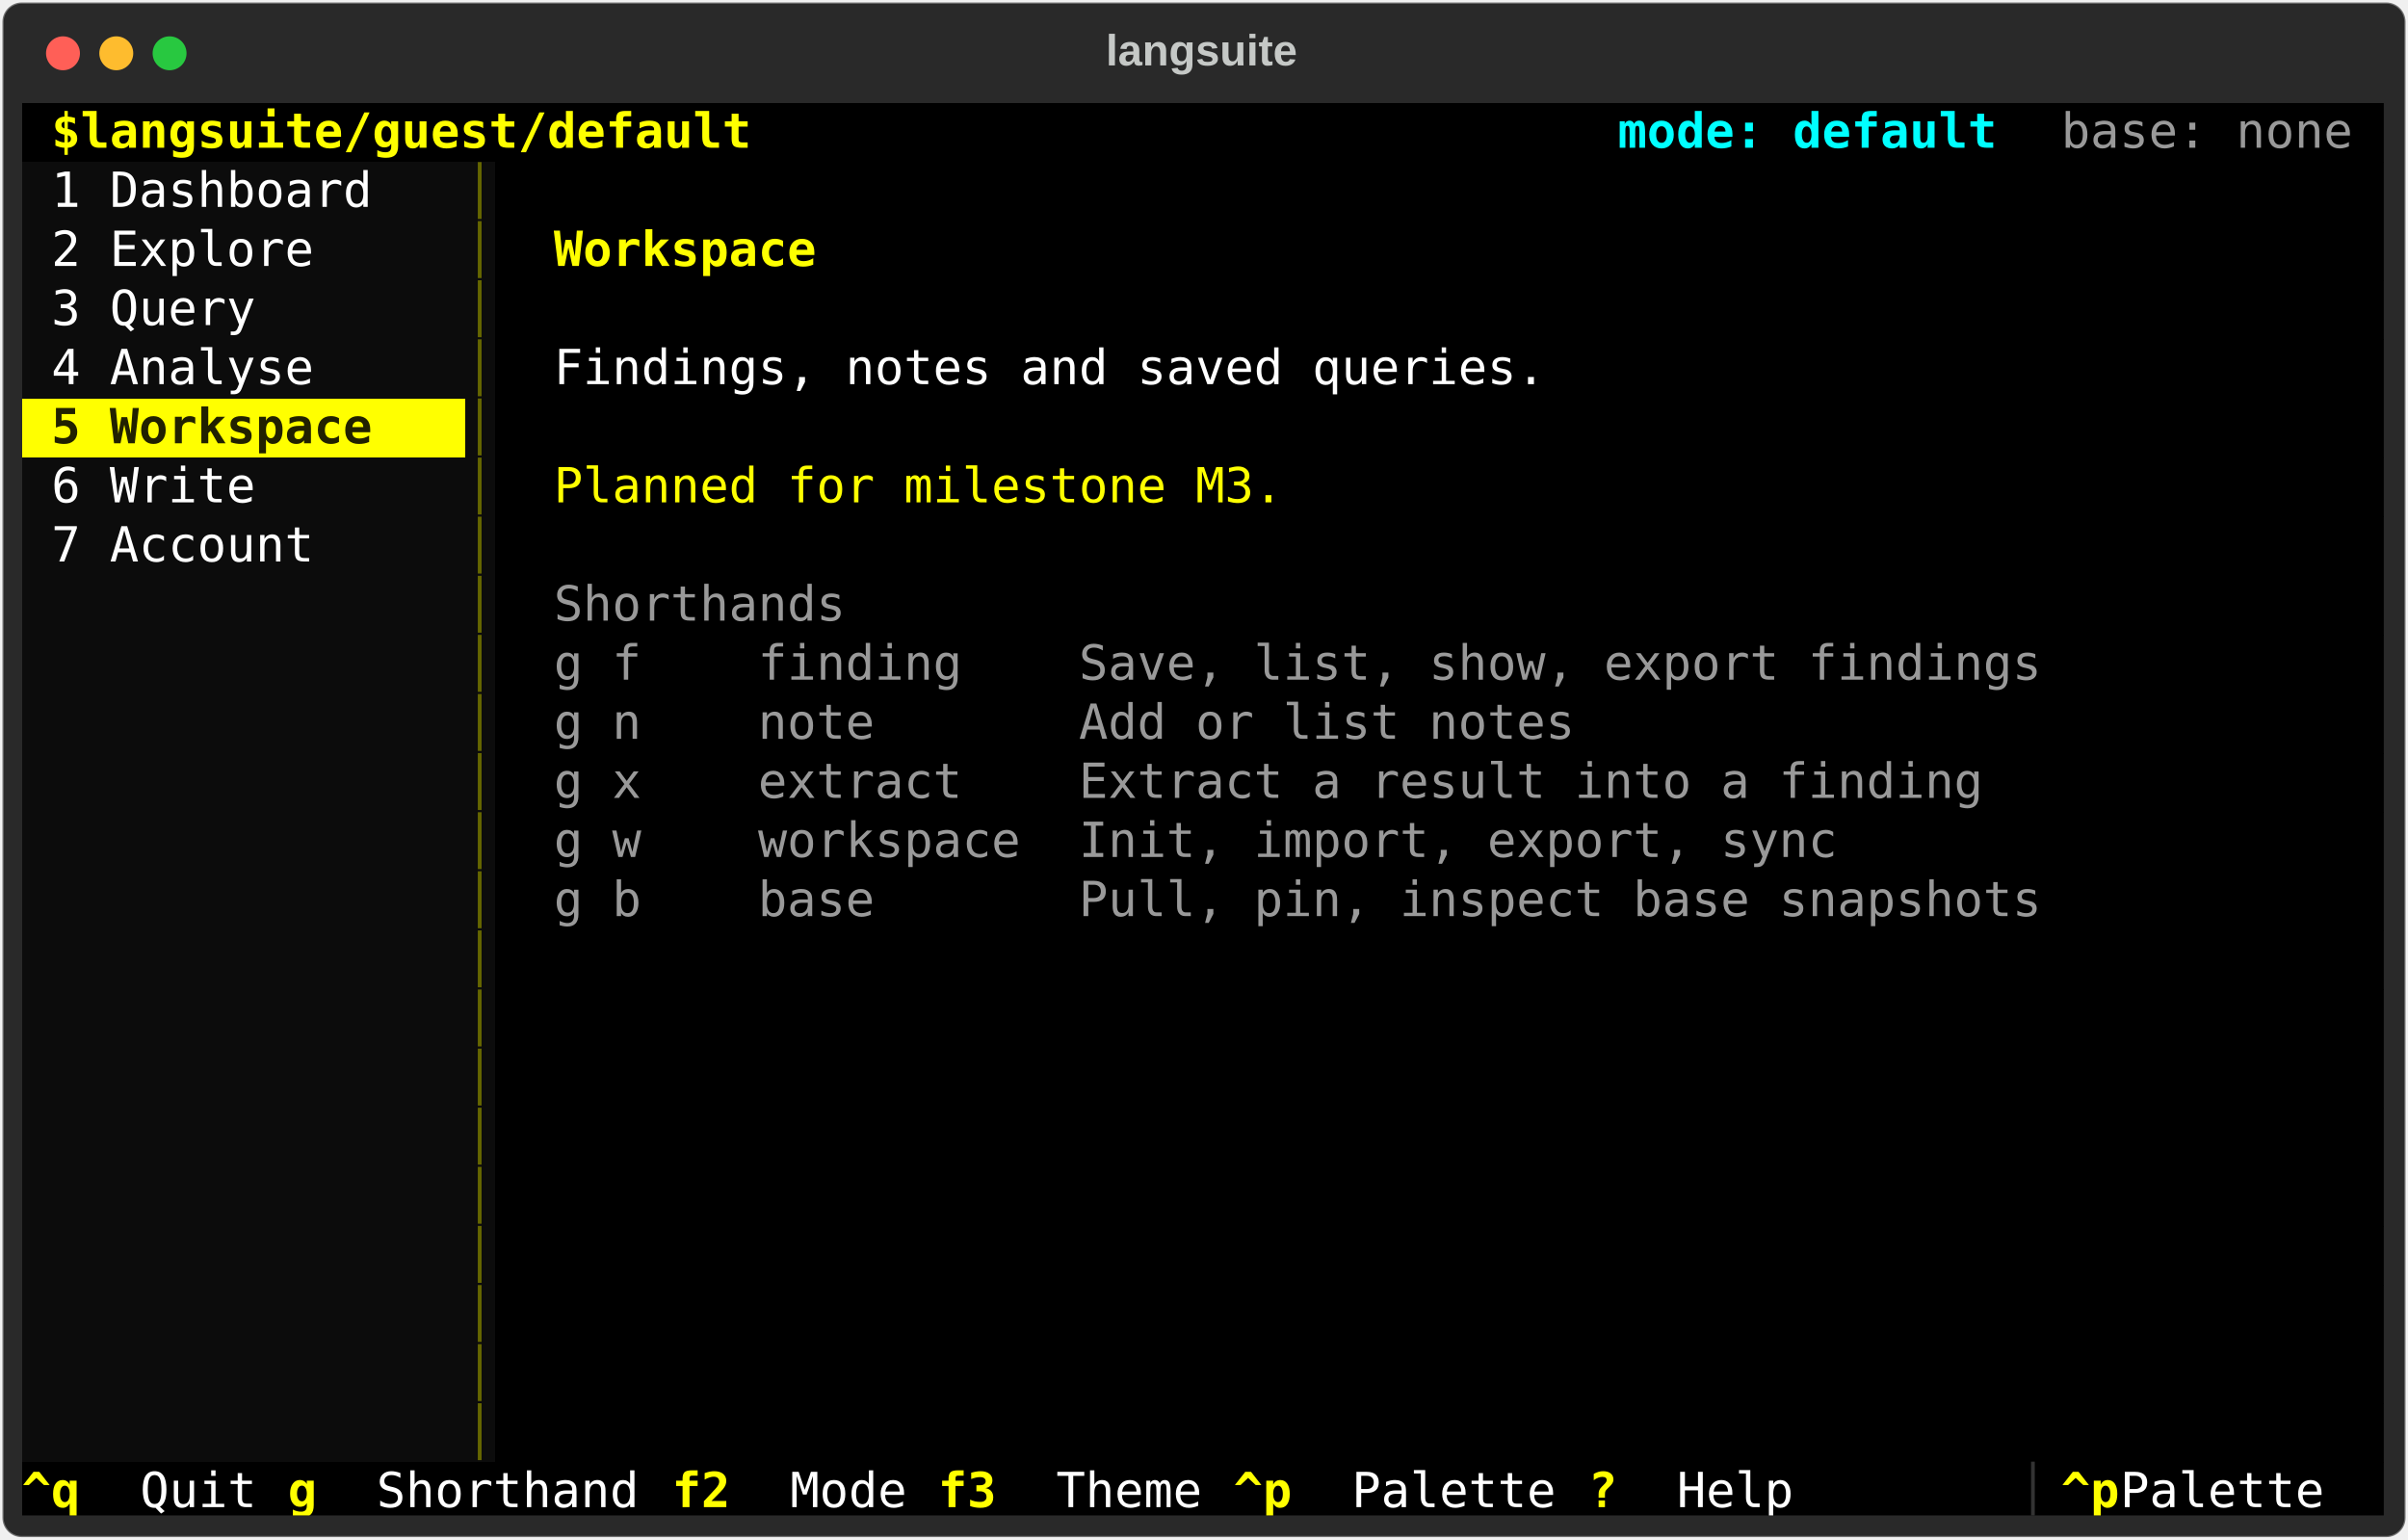
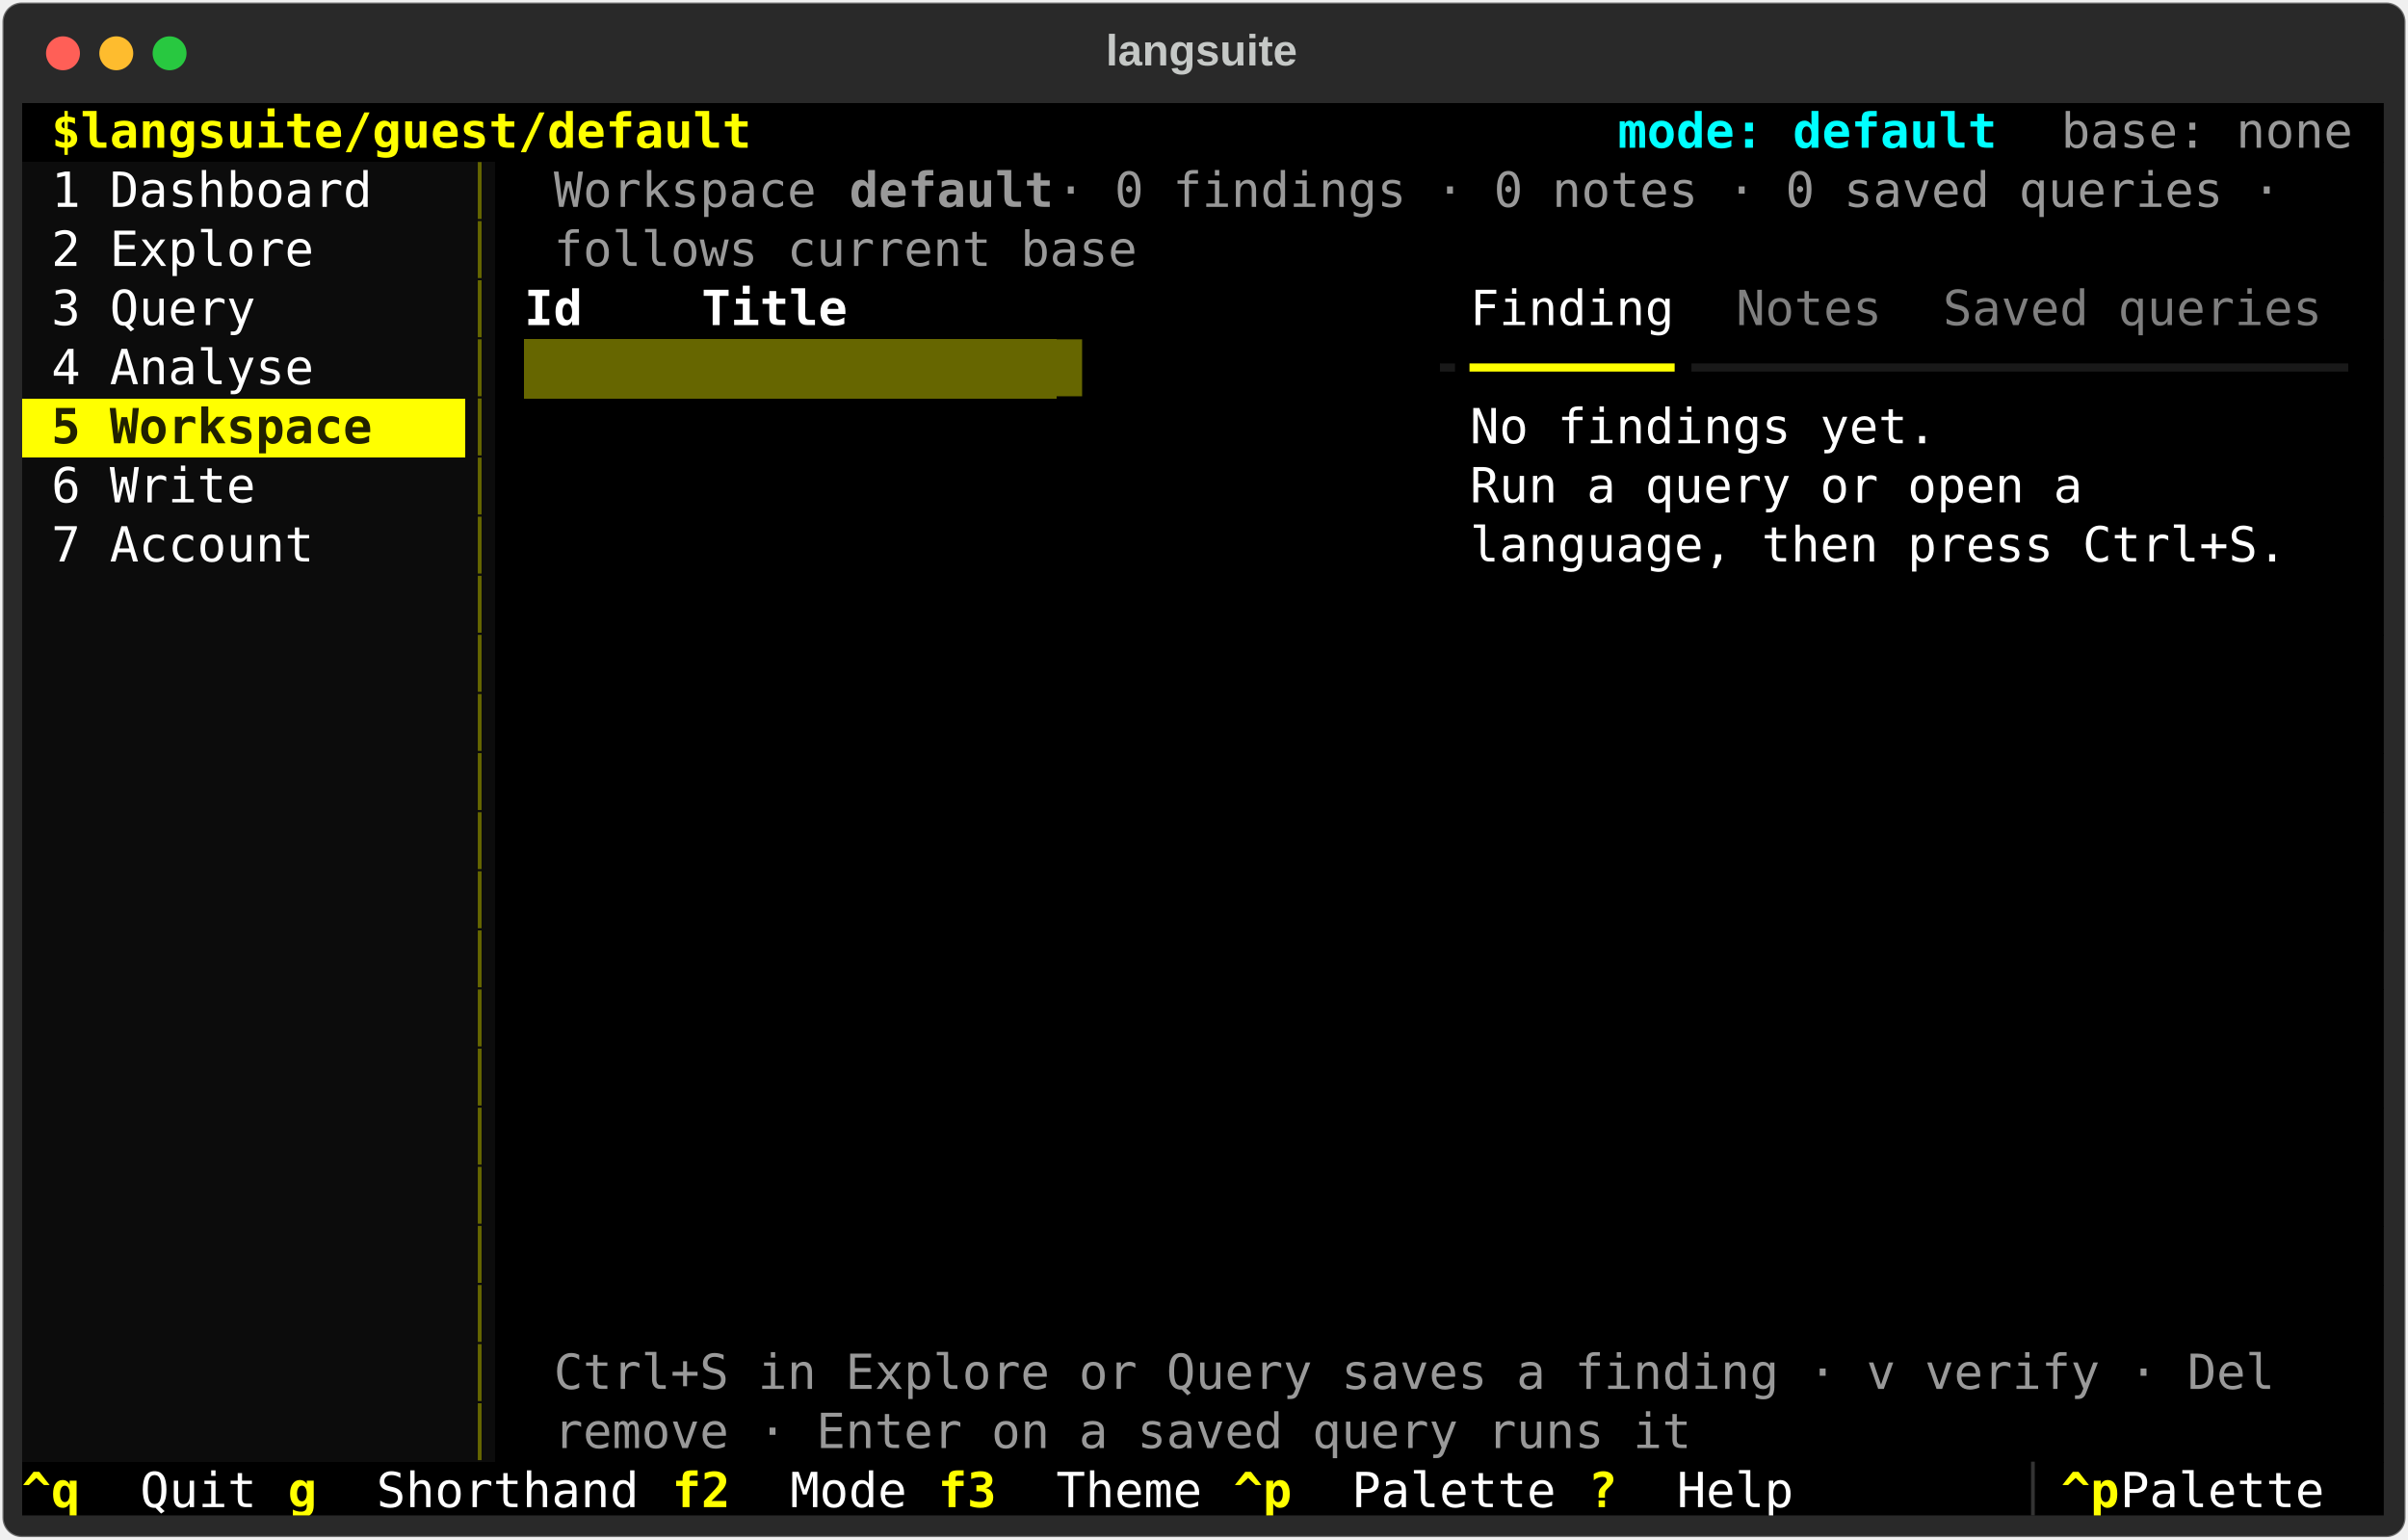
<svg xmlns="http://www.w3.org/2000/svg" class="rich-terminal" viewBox="0 0 994 635.6">
  <style>

    @font-face {
        font-family: "Fira Code";
        src: local("FiraCode-Regular"),
                url("https://cdnjs.cloudflare.com/ajax/libs/firacode/6.2.0/woff2/FiraCode-Regular.woff2") format("woff2"),
                url("https://cdnjs.cloudflare.com/ajax/libs/firacode/6.2.0/woff/FiraCode-Regular.woff") format("woff");
        font-style: normal;
        font-weight: 400;
    }
    @font-face {
        font-family: "Fira Code";
        src: local("FiraCode-Bold"),
                url("https://cdnjs.cloudflare.com/ajax/libs/firacode/6.2.0/woff2/FiraCode-Bold.woff2") format("woff2"),
                url("https://cdnjs.cloudflare.com/ajax/libs/firacode/6.2.0/woff/FiraCode-Bold.woff") format("woff");
        font-style: bold;
        font-weight: 700;
    }

    .terminal-matrix {
        font-family: Fira Code, monospace;
        font-size: 20px;
        line-height: 24.4px;
        font-variant-east-asian: full-width;
    }

    .terminal-title {
        font-size: 18px;
        font-weight: bold;
        font-family: arial;
    }

    .terminal-r1 { fill: #c5c8c6 }
.terminal-r2 { fill: #feff00;font-weight: bold }
.terminal-r3 { fill: #00ffff;font-weight: bold }
.terminal-r4 { fill: #999999 }
.terminal-r5 { fill: #ffffff }
.terminal-r6 { fill: #656600 }
- .terminal-r7 { fill: #212100;font-weight: bold }
- .terminal-r8 { fill: #feff00 }
- .terminal-r9 { fill: #ffff00;font-weight: bold }
- .terminal-r10 { fill: #333333 }
+ .terminal-r7 { fill: #999999;font-weight: bold }
+ .terminal-r8 { fill: #ffffff;font-weight: bold }
+ .terminal-r9 { fill: #7f7f7f }
+ .terminal-r10 { fill: #000000 }
+ .terminal-r11 { fill: #666600 }
+ .terminal-r12 { fill: #191919 }
+ .terminal-r13 { fill: #ffff00 }
+ .terminal-r14 { fill: #212100;font-weight: bold }
+ .terminal-r15 { fill: #ffff00;font-weight: bold }
+ .terminal-r16 { fill: #333333 }
    </style>
  <defs>
    <clipPath id="terminal-clip-terminal">
      <rect x="0" y="0" width="975.0" height="584.6" />
    </clipPath>
    <clipPath id="terminal-line-0">
      <rect x="0" y="1.5" width="976" height="24.65" />
    </clipPath>
    <clipPath id="terminal-line-1">
      <rect x="0" y="25.9" width="976" height="24.65" />
    </clipPath>
    <clipPath id="terminal-line-2">
      <rect x="0" y="50.3" width="976" height="24.65" />
    </clipPath>
    <clipPath id="terminal-line-3">
      <rect x="0" y="74.7" width="976" height="24.65" />
    </clipPath>
    <clipPath id="terminal-line-4">
      <rect x="0" y="99.1" width="976" height="24.65" />
    </clipPath>
    <clipPath id="terminal-line-5">
      <rect x="0" y="123.5" width="976" height="24.65" />
    </clipPath>
    <clipPath id="terminal-line-6">
      <rect x="0" y="147.9" width="976" height="24.65" />
    </clipPath>
    <clipPath id="terminal-line-7">
      <rect x="0" y="172.3" width="976" height="24.65" />
    </clipPath>
    <clipPath id="terminal-line-8">
      <rect x="0" y="196.7" width="976" height="24.65" />
    </clipPath>
    <clipPath id="terminal-line-9">
      <rect x="0" y="221.1" width="976" height="24.65" />
    </clipPath>
    <clipPath id="terminal-line-10">
      <rect x="0" y="245.5" width="976" height="24.65" />
    </clipPath>
    <clipPath id="terminal-line-11">
      <rect x="0" y="269.9" width="976" height="24.65" />
    </clipPath>
    <clipPath id="terminal-line-12">
      <rect x="0" y="294.3" width="976" height="24.65" />
    </clipPath>
    <clipPath id="terminal-line-13">
      <rect x="0" y="318.7" width="976" height="24.65" />
    </clipPath>
    <clipPath id="terminal-line-14">
      <rect x="0" y="343.1" width="976" height="24.65" />
    </clipPath>
    <clipPath id="terminal-line-15">
      <rect x="0" y="367.5" width="976" height="24.65" />
    </clipPath>
    <clipPath id="terminal-line-16">
      <rect x="0" y="391.9" width="976" height="24.65" />
    </clipPath>
    <clipPath id="terminal-line-17">
      <rect x="0" y="416.3" width="976" height="24.65" />
    </clipPath>
    <clipPath id="terminal-line-18">
      <rect x="0" y="440.7" width="976" height="24.65" />
    </clipPath>
    <clipPath id="terminal-line-19">
      <rect x="0" y="465.1" width="976" height="24.65" />
    </clipPath>
    <clipPath id="terminal-line-20">
      <rect x="0" y="489.5" width="976" height="24.65" />
    </clipPath>
    <clipPath id="terminal-line-21">
      <rect x="0" y="513.9" width="976" height="24.65" />
    </clipPath>
    <clipPath id="terminal-line-22">
      <rect x="0" y="538.3" width="976" height="24.65" />
    </clipPath>
  </defs>
  <rect fill="#292929" stroke="rgba(255,255,255,0.35)" stroke-width="1" x="1" y="1" width="992" height="633.6" rx="8" />
  <text class="terminal-title" fill="#c5c8c6" text-anchor="middle" x="496" y="27">langsuite</text>
  <g transform="translate(26,22)">
    <circle cx="0" cy="0" r="7" fill="#ff5f57" />
    <circle cx="22" cy="0" r="7" fill="#febc2e" />
    <circle cx="44" cy="0" r="7" fill="#28c840" />
  </g>
  <g transform="translate(9, 41)" clip-path="url(#terminal-clip-terminal)">
    <rect fill="#000000" x="0" y="1.5" width="12.2" height="24.65" shape-rendering="crispEdges" />
    <rect fill="#000000" x="12.2" y="1.5" width="292.8" height="24.65" shape-rendering="crispEdges" />
    <rect fill="#000000" x="305" y="1.5" width="353.8" height="24.65" shape-rendering="crispEdges" />
    <rect fill="#000000" x="658.8" y="1.5" width="158.6" height="24.65" shape-rendering="crispEdges" />
    <rect fill="#000000" x="817.4" y="1.5" width="24.4" height="24.65" shape-rendering="crispEdges" />
    <rect fill="#000000" x="841.8" y="1.5" width="122" height="24.65" shape-rendering="crispEdges" />
    <rect fill="#000000" x="963.8" y="1.5" width="12.2" height="24.65" shape-rendering="crispEdges" />
    <rect fill="#0c0c0c" x="0" y="25.9" width="12.2" height="24.65" shape-rendering="crispEdges" />
    <rect fill="#0c0c0c" x="12.2" y="25.9" width="134.2" height="24.65" shape-rendering="crispEdges" />
    <rect fill="#0c0c0c" x="146.4" y="25.9" width="36.6" height="24.65" shape-rendering="crispEdges" />
    <rect fill="#0c0c0c" x="183" y="25.9" width="12.2" height="24.65" shape-rendering="crispEdges" />
-     <rect fill="#000000" x="195.2" y="25.9" width="780.8" height="24.65" shape-rendering="crispEdges" />
+     <rect fill="#000000" x="195.2" y="25.9" width="24.4" height="24.65" shape-rendering="crispEdges" />
+     <rect fill="#000000" x="219.6" y="25.9" width="122" height="24.65" shape-rendering="crispEdges" />
+     <rect fill="#000000" x="341.6" y="25.9" width="85.4" height="24.65" shape-rendering="crispEdges" />
+     <rect fill="#000000" x="427" y="25.9" width="524.6" height="24.65" shape-rendering="crispEdges" />
+     <rect fill="#000000" x="951.6" y="25.9" width="24.4" height="24.65" shape-rendering="crispEdges" />
    <rect fill="#0c0c0c" x="0" y="50.3" width="12.2" height="24.65" shape-rendering="crispEdges" />
    <rect fill="#0c0c0c" x="12.2" y="50.3" width="109.8" height="24.65" shape-rendering="crispEdges" />
    <rect fill="#0c0c0c" x="122" y="50.3" width="61" height="24.65" shape-rendering="crispEdges" />
    <rect fill="#0c0c0c" x="183" y="50.3" width="12.2" height="24.65" shape-rendering="crispEdges" />
    <rect fill="#000000" x="195.2" y="50.3" width="24.4" height="24.65" shape-rendering="crispEdges" />
-     <rect fill="#000000" x="219.6" y="50.3" width="109.8" height="24.65" shape-rendering="crispEdges" />
-     <rect fill="#000000" x="329.4" y="50.3" width="646.6" height="24.65" shape-rendering="crispEdges" />
+     <rect fill="#000000" x="219.6" y="50.3" width="244" height="24.65" shape-rendering="crispEdges" />
+     <rect fill="#000000" x="463.6" y="50.3" width="512.4" height="24.65" shape-rendering="crispEdges" />
    <rect fill="#0c0c0c" x="0" y="74.7" width="12.2" height="24.65" shape-rendering="crispEdges" />
    <rect fill="#0c0c0c" x="12.2" y="74.7" width="85.4" height="24.65" shape-rendering="crispEdges" />
    <rect fill="#0c0c0c" x="97.6" y="74.7" width="85.4" height="24.65" shape-rendering="crispEdges" />
    <rect fill="#0c0c0c" x="183" y="74.7" width="12.2" height="24.65" shape-rendering="crispEdges" />
-     <rect fill="#000000" x="195.2" y="74.7" width="780.8" height="24.65" shape-rendering="crispEdges" />
+     <rect fill="#000000" x="195.2" y="74.7" width="12.2" height="24.65" shape-rendering="crispEdges" />
+     <rect fill="#000000" x="207.4" y="74.7" width="73.2" height="24.65" shape-rendering="crispEdges" />
+     <rect fill="#000000" x="280.6" y="74.7" width="305" height="24.65" shape-rendering="crispEdges" />
+     <rect fill="#000000" x="585.6" y="74.7" width="12.2" height="24.65" shape-rendering="crispEdges" />
+     <rect fill="#000000" x="597.8" y="74.7" width="85.4" height="24.65" shape-rendering="crispEdges" />
+     <rect fill="#000000" x="683.2" y="74.7" width="24.4" height="24.65" shape-rendering="crispEdges" />
+     <rect fill="#000000" x="707.6" y="74.7" width="61" height="24.65" shape-rendering="crispEdges" />
+     <rect fill="#000000" x="768.6" y="74.7" width="24.4" height="24.65" shape-rendering="crispEdges" />
+     <rect fill="#000000" x="793" y="74.7" width="158.6" height="24.65" shape-rendering="crispEdges" />
+     <rect fill="#000000" x="951.6" y="74.7" width="24.4" height="24.65" shape-rendering="crispEdges" />
    <rect fill="#0c0c0c" x="0" y="99.1" width="12.2" height="24.65" shape-rendering="crispEdges" />
    <rect fill="#0c0c0c" x="12.2" y="99.1" width="109.8" height="24.65" shape-rendering="crispEdges" />
    <rect fill="#0c0c0c" x="122" y="99.1" width="61" height="24.65" shape-rendering="crispEdges" />
    <rect fill="#0c0c0c" x="183" y="99.1" width="12.2" height="24.65" shape-rendering="crispEdges" />
-     <rect fill="#000000" x="195.2" y="99.1" width="24.4" height="24.65" shape-rendering="crispEdges" />
-     <rect fill="#000000" x="219.6" y="99.1" width="414.8" height="24.65" shape-rendering="crispEdges" />
-     <rect fill="#000000" x="634.4" y="99.1" width="341.6" height="24.65" shape-rendering="crispEdges" />
+     <rect fill="#000000" x="195.2" y="99.1" width="12.2" height="24.65" shape-rendering="crispEdges" />
+     <rect fill="#666600" x="207.4" y="99.1" width="219.6" height="24.65" shape-rendering="crispEdges" />
+     <rect fill="#000000" x="427" y="99.1" width="12.2" height="24.65" shape-rendering="crispEdges" />
+     <rect fill="#000000" x="439.2" y="99.1" width="146.4" height="24.65" shape-rendering="crispEdges" />
+     <rect fill="#000000" x="585.6" y="99.1" width="12.2" height="24.65" shape-rendering="crispEdges" />
+     <rect fill="#000000" x="597.8" y="99.1" width="85.4" height="24.65" shape-rendering="crispEdges" />
+     <rect fill="#000000" x="683.2" y="99.1" width="280.6" height="24.65" shape-rendering="crispEdges" />
+     <rect fill="#000000" x="963.8" y="99.1" width="12.2" height="24.65" shape-rendering="crispEdges" />
    <rect fill="#ffff00" x="0" y="123.5" width="12.2" height="24.65" shape-rendering="crispEdges" />
    <rect fill="#ffff00" x="12.2" y="123.5" width="134.2" height="24.65" shape-rendering="crispEdges" />
    <rect fill="#ffff00" x="146.4" y="123.5" width="36.6" height="24.65" shape-rendering="crispEdges" />
    <rect fill="#0c0c0c" x="183" y="123.5" width="12.2" height="24.65" shape-rendering="crispEdges" />
-     <rect fill="#000000" x="195.2" y="123.5" width="780.8" height="24.65" shape-rendering="crispEdges" />
+     <rect fill="#000000" x="195.2" y="123.5" width="402.6" height="24.65" shape-rendering="crispEdges" />
+     <rect fill="#000000" x="597.8" y="123.5" width="195.2" height="24.65" shape-rendering="crispEdges" />
+     <rect fill="#000000" x="793" y="123.5" width="183" height="24.65" shape-rendering="crispEdges" />
    <rect fill="#0c0c0c" x="0" y="147.9" width="12.2" height="24.65" shape-rendering="crispEdges" />
    <rect fill="#0c0c0c" x="12.2" y="147.9" width="85.4" height="24.65" shape-rendering="crispEdges" />
    <rect fill="#0c0c0c" x="97.6" y="147.9" width="85.4" height="24.65" shape-rendering="crispEdges" />
    <rect fill="#0c0c0c" x="183" y="147.9" width="12.2" height="24.65" shape-rendering="crispEdges" />
-     <rect fill="#000000" x="195.2" y="147.9" width="24.4" height="24.65" shape-rendering="crispEdges" />
-     <rect fill="#000000" x="219.6" y="147.9" width="305" height="24.65" shape-rendering="crispEdges" />
-     <rect fill="#000000" x="524.6" y="147.9" width="451.4" height="24.65" shape-rendering="crispEdges" />
+     <rect fill="#000000" x="195.2" y="147.9" width="402.6" height="24.65" shape-rendering="crispEdges" />
+     <rect fill="#000000" x="597.8" y="147.9" width="256.2" height="24.65" shape-rendering="crispEdges" />
+     <rect fill="#000000" x="854" y="147.9" width="122" height="24.65" shape-rendering="crispEdges" />
    <rect fill="#0c0c0c" x="0" y="172.3" width="12.2" height="24.65" shape-rendering="crispEdges" />
    <rect fill="#0c0c0c" x="12.2" y="172.3" width="109.8" height="24.65" shape-rendering="crispEdges" />
    <rect fill="#0c0c0c" x="122" y="172.3" width="61" height="24.65" shape-rendering="crispEdges" />
    <rect fill="#0c0c0c" x="183" y="172.3" width="12.2" height="24.65" shape-rendering="crispEdges" />
-     <rect fill="#000000" x="195.2" y="172.3" width="780.8" height="24.65" shape-rendering="crispEdges" />
+     <rect fill="#000000" x="195.2" y="172.3" width="402.6" height="24.65" shape-rendering="crispEdges" />
+     <rect fill="#000000" x="597.8" y="172.3" width="341.6" height="24.65" shape-rendering="crispEdges" />
+     <rect fill="#000000" x="939.4" y="172.3" width="36.6" height="24.65" shape-rendering="crispEdges" />
    <rect fill="#0c0c0c" x="0" y="196.7" width="183" height="24.65" shape-rendering="crispEdges" />
    <rect fill="#0c0c0c" x="183" y="196.7" width="12.2" height="24.65" shape-rendering="crispEdges" />
-     <rect fill="#000000" x="195.2" y="196.7" width="24.4" height="24.65" shape-rendering="crispEdges" />
-     <rect fill="#000000" x="219.6" y="196.7" width="122" height="24.65" shape-rendering="crispEdges" />
-     <rect fill="#000000" x="341.6" y="196.7" width="634.4" height="24.65" shape-rendering="crispEdges" />
+     <rect fill="#000000" x="195.2" y="196.7" width="780.8" height="24.65" shape-rendering="crispEdges" />
    <rect fill="#0c0c0c" x="0" y="221.1" width="183" height="24.65" shape-rendering="crispEdges" />
    <rect fill="#0c0c0c" x="183" y="221.1" width="12.2" height="24.65" shape-rendering="crispEdges" />
-     <rect fill="#000000" x="195.2" y="221.1" width="24.4" height="24.65" shape-rendering="crispEdges" />
-     <rect fill="#000000" x="219.6" y="221.1" width="646.6" height="24.65" shape-rendering="crispEdges" />
-     <rect fill="#000000" x="866.2" y="221.1" width="109.8" height="24.65" shape-rendering="crispEdges" />
+     <rect fill="#000000" x="195.2" y="221.1" width="780.8" height="24.65" shape-rendering="crispEdges" />
    <rect fill="#0c0c0c" x="0" y="245.5" width="183" height="24.65" shape-rendering="crispEdges" />
    <rect fill="#0c0c0c" x="183" y="245.5" width="12.2" height="24.65" shape-rendering="crispEdges" />
-     <rect fill="#000000" x="195.2" y="245.5" width="24.4" height="24.65" shape-rendering="crispEdges" />
-     <rect fill="#000000" x="219.6" y="245.5" width="451.4" height="24.65" shape-rendering="crispEdges" />
-     <rect fill="#000000" x="671" y="245.5" width="305" height="24.65" shape-rendering="crispEdges" />
+     <rect fill="#000000" x="195.2" y="245.5" width="780.8" height="24.65" shape-rendering="crispEdges" />
    <rect fill="#0c0c0c" x="0" y="269.9" width="183" height="24.65" shape-rendering="crispEdges" />
    <rect fill="#0c0c0c" x="183" y="269.9" width="12.2" height="24.65" shape-rendering="crispEdges" />
-     <rect fill="#000000" x="195.2" y="269.9" width="24.4" height="24.65" shape-rendering="crispEdges" />
-     <rect fill="#000000" x="219.6" y="269.9" width="622.2" height="24.65" shape-rendering="crispEdges" />
-     <rect fill="#000000" x="841.8" y="269.9" width="134.2" height="24.65" shape-rendering="crispEdges" />
+     <rect fill="#000000" x="195.2" y="269.9" width="780.8" height="24.65" shape-rendering="crispEdges" />
    <rect fill="#0c0c0c" x="0" y="294.3" width="183" height="24.65" shape-rendering="crispEdges" />
    <rect fill="#0c0c0c" x="183" y="294.3" width="12.2" height="24.65" shape-rendering="crispEdges" />
-     <rect fill="#000000" x="195.2" y="294.3" width="24.4" height="24.65" shape-rendering="crispEdges" />
-     <rect fill="#000000" x="219.6" y="294.3" width="561.2" height="24.65" shape-rendering="crispEdges" />
-     <rect fill="#000000" x="780.8" y="294.3" width="195.2" height="24.65" shape-rendering="crispEdges" />
+     <rect fill="#000000" x="195.2" y="294.3" width="780.8" height="24.65" shape-rendering="crispEdges" />
    <rect fill="#0c0c0c" x="0" y="318.7" width="183" height="24.65" shape-rendering="crispEdges" />
    <rect fill="#0c0c0c" x="183" y="318.7" width="12.2" height="24.65" shape-rendering="crispEdges" />
-     <rect fill="#000000" x="195.2" y="318.7" width="24.4" height="24.65" shape-rendering="crispEdges" />
-     <rect fill="#000000" x="219.6" y="318.7" width="646.6" height="24.65" shape-rendering="crispEdges" />
-     <rect fill="#000000" x="866.2" y="318.7" width="109.8" height="24.65" shape-rendering="crispEdges" />
+     <rect fill="#000000" x="195.2" y="318.7" width="780.8" height="24.65" shape-rendering="crispEdges" />
    <rect fill="#0c0c0c" x="0" y="343.1" width="183" height="24.65" shape-rendering="crispEdges" />
    <rect fill="#0c0c0c" x="183" y="343.1" width="12.2" height="24.65" shape-rendering="crispEdges" />
    <rect fill="#000000" x="195.2" y="343.1" width="780.8" height="24.65" shape-rendering="crispEdges" />
    <rect fill="#0c0c0c" x="0" y="367.5" width="183" height="24.65" shape-rendering="crispEdges" />
    <rect fill="#0c0c0c" x="183" y="367.5" width="12.2" height="24.65" shape-rendering="crispEdges" />
    <rect fill="#000000" x="195.2" y="367.5" width="780.8" height="24.65" shape-rendering="crispEdges" />
    <rect fill="#0c0c0c" x="0" y="391.9" width="183" height="24.65" shape-rendering="crispEdges" />
    <rect fill="#0c0c0c" x="183" y="391.9" width="12.2" height="24.65" shape-rendering="crispEdges" />
    <rect fill="#000000" x="195.2" y="391.9" width="780.8" height="24.65" shape-rendering="crispEdges" />
    <rect fill="#0c0c0c" x="0" y="416.3" width="183" height="24.65" shape-rendering="crispEdges" />
    <rect fill="#0c0c0c" x="183" y="416.3" width="12.2" height="24.65" shape-rendering="crispEdges" />
    <rect fill="#000000" x="195.2" y="416.3" width="780.8" height="24.65" shape-rendering="crispEdges" />
    <rect fill="#0c0c0c" x="0" y="440.7" width="183" height="24.65" shape-rendering="crispEdges" />
    <rect fill="#0c0c0c" x="183" y="440.7" width="12.2" height="24.65" shape-rendering="crispEdges" />
    <rect fill="#000000" x="195.2" y="440.7" width="780.8" height="24.65" shape-rendering="crispEdges" />
    <rect fill="#0c0c0c" x="0" y="465.1" width="183" height="24.65" shape-rendering="crispEdges" />
    <rect fill="#0c0c0c" x="183" y="465.1" width="12.2" height="24.65" shape-rendering="crispEdges" />
    <rect fill="#000000" x="195.2" y="465.1" width="780.8" height="24.65" shape-rendering="crispEdges" />
    <rect fill="#0c0c0c" x="0" y="489.5" width="183" height="24.65" shape-rendering="crispEdges" />
    <rect fill="#0c0c0c" x="183" y="489.5" width="12.2" height="24.65" shape-rendering="crispEdges" />
    <rect fill="#000000" x="195.2" y="489.5" width="780.8" height="24.65" shape-rendering="crispEdges" />
    <rect fill="#0c0c0c" x="0" y="513.9" width="183" height="24.65" shape-rendering="crispEdges" />
    <rect fill="#0c0c0c" x="183" y="513.9" width="12.2" height="24.65" shape-rendering="crispEdges" />
-     <rect fill="#000000" x="195.2" y="513.9" width="780.8" height="24.65" shape-rendering="crispEdges" />
+     <rect fill="#000000" x="195.2" y="513.9" width="24.4" height="24.65" shape-rendering="crispEdges" />
+     <rect fill="#000000" x="219.6" y="513.9" width="719.8" height="24.65" shape-rendering="crispEdges" />
+     <rect fill="#000000" x="939.4" y="513.9" width="36.6" height="24.65" shape-rendering="crispEdges" />
    <rect fill="#0c0c0c" x="0" y="538.3" width="183" height="24.65" shape-rendering="crispEdges" />
    <rect fill="#0c0c0c" x="183" y="538.3" width="12.2" height="24.65" shape-rendering="crispEdges" />
-     <rect fill="#000000" x="195.2" y="538.3" width="780.8" height="24.65" shape-rendering="crispEdges" />
+     <rect fill="#000000" x="195.2" y="538.3" width="24.4" height="24.65" shape-rendering="crispEdges" />
+     <rect fill="#000000" x="219.6" y="538.3" width="475.8" height="24.65" shape-rendering="crispEdges" />
+     <rect fill="#000000" x="695.4" y="538.3" width="280.6" height="24.65" shape-rendering="crispEdges" />
    <rect fill="#000000" x="0" y="562.7" width="48.8" height="24.65" shape-rendering="crispEdges" />
    <rect fill="#000000" x="48.8" y="562.7" width="61" height="24.65" shape-rendering="crispEdges" />
    <rect fill="#000000" x="109.8" y="562.7" width="36.6" height="24.65" shape-rendering="crispEdges" />
    <rect fill="#000000" x="146.4" y="562.7" width="122" height="24.65" shape-rendering="crispEdges" />
    <rect fill="#000000" x="268.4" y="562.7" width="48.8" height="24.65" shape-rendering="crispEdges" />
    <rect fill="#000000" x="317.2" y="562.7" width="61" height="24.65" shape-rendering="crispEdges" />
    <rect fill="#000000" x="378.2" y="562.7" width="48.8" height="24.65" shape-rendering="crispEdges" />
    <rect fill="#000000" x="427" y="562.7" width="73.2" height="24.65" shape-rendering="crispEdges" />
    <rect fill="#000000" x="500.2" y="562.7" width="48.8" height="24.65" shape-rendering="crispEdges" />
    <rect fill="#000000" x="549" y="562.7" width="97.6" height="24.65" shape-rendering="crispEdges" />
    <rect fill="#000000" x="646.6" y="562.7" width="36.6" height="24.65" shape-rendering="crispEdges" />
    <rect fill="#000000" x="683.2" y="562.7" width="61" height="24.65" shape-rendering="crispEdges" />
    <rect fill="#000000" x="744.2" y="562.7" width="85.4" height="24.65" shape-rendering="crispEdges" />
    <rect fill="#000000" x="829.6" y="562.7" width="12.2" height="24.65" shape-rendering="crispEdges" />
    <rect fill="#000000" x="841.8" y="562.7" width="24.4" height="24.65" shape-rendering="crispEdges" />
    <rect fill="#000000" x="866.2" y="562.7" width="97.6" height="24.65" shape-rendering="crispEdges" />
    <rect fill="#000000" x="963.8" y="562.7" width="12.2" height="24.65" shape-rendering="crispEdges" />
    <g class="terminal-matrix">
      <text class="terminal-r2" x="12.2" y="20" textLength="292.8" clip-path="url(#terminal-line-0)">$langsuite/guest/default</text>
      <text class="terminal-r3" x="658.8" y="20" textLength="158.6" clip-path="url(#terminal-line-0)">mode: default</text>
      <text class="terminal-r4" x="841.8" y="20" textLength="122" clip-path="url(#terminal-line-0)">base: none</text>
      <text class="terminal-r1" x="976" y="20" textLength="12.2" clip-path="url(#terminal-line-0)">
</text>
      <text class="terminal-r5" x="12.2" y="44.4" textLength="134.2" clip-path="url(#terminal-line-1)">1 Dashboard</text>
      <text class="terminal-r6" x="183" y="44.4" textLength="12.2" clip-path="url(#terminal-line-1)">│</text>
+       <text class="terminal-r4" x="219.6" y="44.4" textLength="122" clip-path="url(#terminal-line-1)">Workspace </text>
+       <text class="terminal-r7" x="341.6" y="44.4" textLength="85.4" clip-path="url(#terminal-line-1)">default</text>
+       <text class="terminal-r4" x="427" y="44.4" textLength="524.6" clip-path="url(#terminal-line-1)"> · 0 findings · 0 notes · 0 saved queries ·</text>
      <text class="terminal-r1" x="976" y="44.4" textLength="12.2" clip-path="url(#terminal-line-1)">
</text>
      <text class="terminal-r5" x="12.2" y="68.8" textLength="109.8" clip-path="url(#terminal-line-2)">2 Explore</text>
      <text class="terminal-r6" x="183" y="68.8" textLength="12.2" clip-path="url(#terminal-line-2)">│</text>
-       <text class="terminal-r2" x="219.6" y="68.8" textLength="109.8" clip-path="url(#terminal-line-2)">Workspace</text>
+       <text class="terminal-r4" x="219.6" y="68.8" textLength="244" clip-path="url(#terminal-line-2)">follows current base</text>
      <text class="terminal-r1" x="976" y="68.8" textLength="12.2" clip-path="url(#terminal-line-2)">
</text>
      <text class="terminal-r5" x="12.2" y="93.2" textLength="85.4" clip-path="url(#terminal-line-3)">3 Query</text>
      <text class="terminal-r6" x="183" y="93.2" textLength="12.2" clip-path="url(#terminal-line-3)">│</text>
+       <text class="terminal-r8" x="207.4" y="93.2" textLength="73.2" clip-path="url(#terminal-line-3)"> Id   </text>
+       <text class="terminal-r8" x="280.6" y="93.2" textLength="305" clip-path="url(#terminal-line-3)"> Title                   </text>
+       <text class="terminal-r5" x="597.8" y="93.2" textLength="85.4" clip-path="url(#terminal-line-3)">Finding</text>
+       <text class="terminal-r9" x="707.6" y="93.2" textLength="61" clip-path="url(#terminal-line-3)">Notes</text>
+       <text class="terminal-r9" x="793" y="93.2" textLength="158.6" clip-path="url(#terminal-line-3)">Saved queries</text>
      <text class="terminal-r1" x="976" y="93.2" textLength="12.2" clip-path="url(#terminal-line-3)">
</text>
      <text class="terminal-r5" x="12.2" y="117.6" textLength="109.8" clip-path="url(#terminal-line-4)">4 Analyse</text>
      <text class="terminal-r6" x="183" y="117.6" textLength="12.2" clip-path="url(#terminal-line-4)">│</text>
-       <text class="terminal-r5" x="219.6" y="117.6" textLength="414.8" clip-path="url(#terminal-line-4)">Findings, notes and saved queries.</text>
+       <text class="terminal-r11" x="427" y="117.6" textLength="12.2" clip-path="url(#terminal-line-4)">▉</text>
+       <text class="terminal-r12" x="585.6" y="117.6" textLength="12.2" clip-path="url(#terminal-line-4)">╸</text>
+       <text class="terminal-r13" x="597.8" y="117.6" textLength="85.4" clip-path="url(#terminal-line-4)">━━━━━━━</text>
+       <text class="terminal-r12" x="683.2" y="117.6" textLength="280.6" clip-path="url(#terminal-line-4)">╺━━━━━━━━━━━━━━━━━━━━━━</text>
      <text class="terminal-r1" x="976" y="117.6" textLength="12.2" clip-path="url(#terminal-line-4)">
</text>
-       <text class="terminal-r7" x="12.2" y="142" textLength="134.2" clip-path="url(#terminal-line-5)">5 Workspace</text>
+       <text class="terminal-r14" x="12.2" y="142" textLength="134.2" clip-path="url(#terminal-line-5)">5 Workspace</text>
      <text class="terminal-r6" x="183" y="142" textLength="12.2" clip-path="url(#terminal-line-5)">│</text>
+       <text class="terminal-r5" x="597.8" y="142" textLength="195.2" clip-path="url(#terminal-line-5)">No findings yet.</text>
      <text class="terminal-r1" x="976" y="142" textLength="12.2" clip-path="url(#terminal-line-5)">
</text>
      <text class="terminal-r5" x="12.2" y="166.4" textLength="85.4" clip-path="url(#terminal-line-6)">6 Write</text>
      <text class="terminal-r6" x="183" y="166.4" textLength="12.2" clip-path="url(#terminal-line-6)">│</text>
-       <text class="terminal-r8" x="219.6" y="166.4" textLength="305" clip-path="url(#terminal-line-6)">Planned for milestone M3.</text>
+       <text class="terminal-r5" x="597.8" y="166.4" textLength="256.2" clip-path="url(#terminal-line-6)">Run a query or open a</text>
      <text class="terminal-r1" x="976" y="166.4" textLength="12.2" clip-path="url(#terminal-line-6)">
</text>
      <text class="terminal-r5" x="12.2" y="190.8" textLength="109.8" clip-path="url(#terminal-line-7)">7 Account</text>
      <text class="terminal-r6" x="183" y="190.8" textLength="12.2" clip-path="url(#terminal-line-7)">│</text>
+       <text class="terminal-r5" x="597.8" y="190.8" textLength="341.6" clip-path="url(#terminal-line-7)">language, then press Ctrl+S.</text>
      <text class="terminal-r1" x="976" y="190.8" textLength="12.2" clip-path="url(#terminal-line-7)">
</text>
      <text class="terminal-r6" x="183" y="215.2" textLength="12.2" clip-path="url(#terminal-line-8)">│</text>
-       <text class="terminal-r4" x="219.6" y="215.2" textLength="122" clip-path="url(#terminal-line-8)">Shorthands</text>
      <text class="terminal-r1" x="976" y="215.2" textLength="12.2" clip-path="url(#terminal-line-8)">
</text>
      <text class="terminal-r6" x="183" y="239.6" textLength="12.2" clip-path="url(#terminal-line-9)">│</text>
-       <text class="terminal-r4" x="219.6" y="239.6" textLength="646.6" clip-path="url(#terminal-line-9)">  g f    finding    Save, list, show, export findings</text>
      <text class="terminal-r1" x="976" y="239.6" textLength="12.2" clip-path="url(#terminal-line-9)">
</text>
      <text class="terminal-r6" x="183" y="264" textLength="12.2" clip-path="url(#terminal-line-10)">│</text>
-       <text class="terminal-r4" x="219.6" y="264" textLength="451.4" clip-path="url(#terminal-line-10)">  g n    note       Add or list notes</text>
      <text class="terminal-r1" x="976" y="264" textLength="12.2" clip-path="url(#terminal-line-10)">
</text>
      <text class="terminal-r6" x="183" y="288.4" textLength="12.2" clip-path="url(#terminal-line-11)">│</text>
-       <text class="terminal-r4" x="219.6" y="288.4" textLength="622.2" clip-path="url(#terminal-line-11)">  g x    extract    Extract a result into a finding</text>
      <text class="terminal-r1" x="976" y="288.4" textLength="12.2" clip-path="url(#terminal-line-11)">
</text>
      <text class="terminal-r6" x="183" y="312.8" textLength="12.2" clip-path="url(#terminal-line-12)">│</text>
-       <text class="terminal-r4" x="219.6" y="312.8" textLength="561.2" clip-path="url(#terminal-line-12)">  g w    workspace  Init, import, export, sync</text>
      <text class="terminal-r1" x="976" y="312.8" textLength="12.2" clip-path="url(#terminal-line-12)">
</text>
      <text class="terminal-r6" x="183" y="337.2" textLength="12.2" clip-path="url(#terminal-line-13)">│</text>
-       <text class="terminal-r4" x="219.6" y="337.2" textLength="646.6" clip-path="url(#terminal-line-13)">  g b    base       Pull, pin, inspect base snapshots</text>
      <text class="terminal-r1" x="976" y="337.2" textLength="12.2" clip-path="url(#terminal-line-13)">
</text>
      <text class="terminal-r6" x="183" y="361.6" textLength="12.2" clip-path="url(#terminal-line-14)">│</text>
      <text class="terminal-r1" x="976" y="361.6" textLength="12.2" clip-path="url(#terminal-line-14)">
</text>
      <text class="terminal-r6" x="183" y="386" textLength="12.2" clip-path="url(#terminal-line-15)">│</text>
      <text class="terminal-r1" x="976" y="386" textLength="12.2" clip-path="url(#terminal-line-15)">
</text>
      <text class="terminal-r6" x="183" y="410.4" textLength="12.2" clip-path="url(#terminal-line-16)">│</text>
      <text class="terminal-r1" x="976" y="410.4" textLength="12.2" clip-path="url(#terminal-line-16)">
</text>
      <text class="terminal-r6" x="183" y="434.8" textLength="12.2" clip-path="url(#terminal-line-17)">│</text>
      <text class="terminal-r1" x="976" y="434.8" textLength="12.2" clip-path="url(#terminal-line-17)">
</text>
      <text class="terminal-r6" x="183" y="459.2" textLength="12.2" clip-path="url(#terminal-line-18)">│</text>
      <text class="terminal-r1" x="976" y="459.2" textLength="12.2" clip-path="url(#terminal-line-18)">
</text>
      <text class="terminal-r6" x="183" y="483.6" textLength="12.2" clip-path="url(#terminal-line-19)">│</text>
      <text class="terminal-r1" x="976" y="483.6" textLength="12.2" clip-path="url(#terminal-line-19)">
</text>
      <text class="terminal-r6" x="183" y="508" textLength="12.2" clip-path="url(#terminal-line-20)">│</text>
      <text class="terminal-r1" x="976" y="508" textLength="12.2" clip-path="url(#terminal-line-20)">
</text>
      <text class="terminal-r6" x="183" y="532.4" textLength="12.2" clip-path="url(#terminal-line-21)">│</text>
+       <text class="terminal-r4" x="219.6" y="532.4" textLength="719.8" clip-path="url(#terminal-line-21)">Ctrl+S in Explore or Query saves a finding · v verify · Del</text>
      <text class="terminal-r1" x="976" y="532.4" textLength="12.2" clip-path="url(#terminal-line-21)">
</text>
      <text class="terminal-r6" x="183" y="556.8" textLength="12.2" clip-path="url(#terminal-line-22)">│</text>
+       <text class="terminal-r4" x="219.6" y="556.8" textLength="475.8" clip-path="url(#terminal-line-22)">remove · Enter on a saved query runs it</text>
      <text class="terminal-r1" x="976" y="556.8" textLength="12.2" clip-path="url(#terminal-line-22)">
</text>
-       <text class="terminal-r9" x="0" y="581.2" textLength="48.8" clip-path="url(#terminal-line-23)"> ^q </text>
+       <text class="terminal-r15" x="0" y="581.2" textLength="48.8" clip-path="url(#terminal-line-23)"> ^q </text>
      <text class="terminal-r5" x="48.8" y="581.2" textLength="61" clip-path="url(#terminal-line-23)">Quit </text>
-       <text class="terminal-r9" x="109.8" y="581.2" textLength="36.6" clip-path="url(#terminal-line-23)"> g </text>
+       <text class="terminal-r15" x="109.8" y="581.2" textLength="36.6" clip-path="url(#terminal-line-23)"> g </text>
      <text class="terminal-r5" x="146.4" y="581.2" textLength="122" clip-path="url(#terminal-line-23)">Shorthand </text>
-       <text class="terminal-r9" x="268.4" y="581.2" textLength="48.8" clip-path="url(#terminal-line-23)"> f2 </text>
+       <text class="terminal-r15" x="268.4" y="581.2" textLength="48.8" clip-path="url(#terminal-line-23)"> f2 </text>
      <text class="terminal-r5" x="317.2" y="581.2" textLength="61" clip-path="url(#terminal-line-23)">Mode </text>
-       <text class="terminal-r9" x="378.2" y="581.2" textLength="48.8" clip-path="url(#terminal-line-23)"> f3 </text>
+       <text class="terminal-r15" x="378.2" y="581.2" textLength="48.8" clip-path="url(#terminal-line-23)"> f3 </text>
      <text class="terminal-r5" x="427" y="581.2" textLength="73.2" clip-path="url(#terminal-line-23)">Theme </text>
-       <text class="terminal-r9" x="500.2" y="581.2" textLength="48.8" clip-path="url(#terminal-line-23)"> ^p </text>
+       <text class="terminal-r15" x="500.2" y="581.2" textLength="48.8" clip-path="url(#terminal-line-23)"> ^p </text>
      <text class="terminal-r5" x="549" y="581.2" textLength="97.6" clip-path="url(#terminal-line-23)">Palette </text>
-       <text class="terminal-r9" x="646.6" y="581.2" textLength="36.6" clip-path="url(#terminal-line-23)"> ? </text>
+       <text class="terminal-r15" x="646.6" y="581.2" textLength="36.6" clip-path="url(#terminal-line-23)"> ? </text>
      <text class="terminal-r5" x="683.2" y="581.2" textLength="61" clip-path="url(#terminal-line-23)">Help </text>
-       <text class="terminal-r10" x="829.6" y="581.2" textLength="12.2" clip-path="url(#terminal-line-23)">▏</text>
-       <text class="terminal-r9" x="841.8" y="581.2" textLength="24.4" clip-path="url(#terminal-line-23)">^p</text>
+       <text class="terminal-r16" x="829.6" y="581.2" textLength="12.2" clip-path="url(#terminal-line-23)">▏</text>
+       <text class="terminal-r15" x="841.8" y="581.2" textLength="24.4" clip-path="url(#terminal-line-23)">^p</text>
      <text class="terminal-r5" x="866.2" y="581.2" textLength="97.6" clip-path="url(#terminal-line-23)"> Palette</text>
    </g>
  </g>
</svg>
